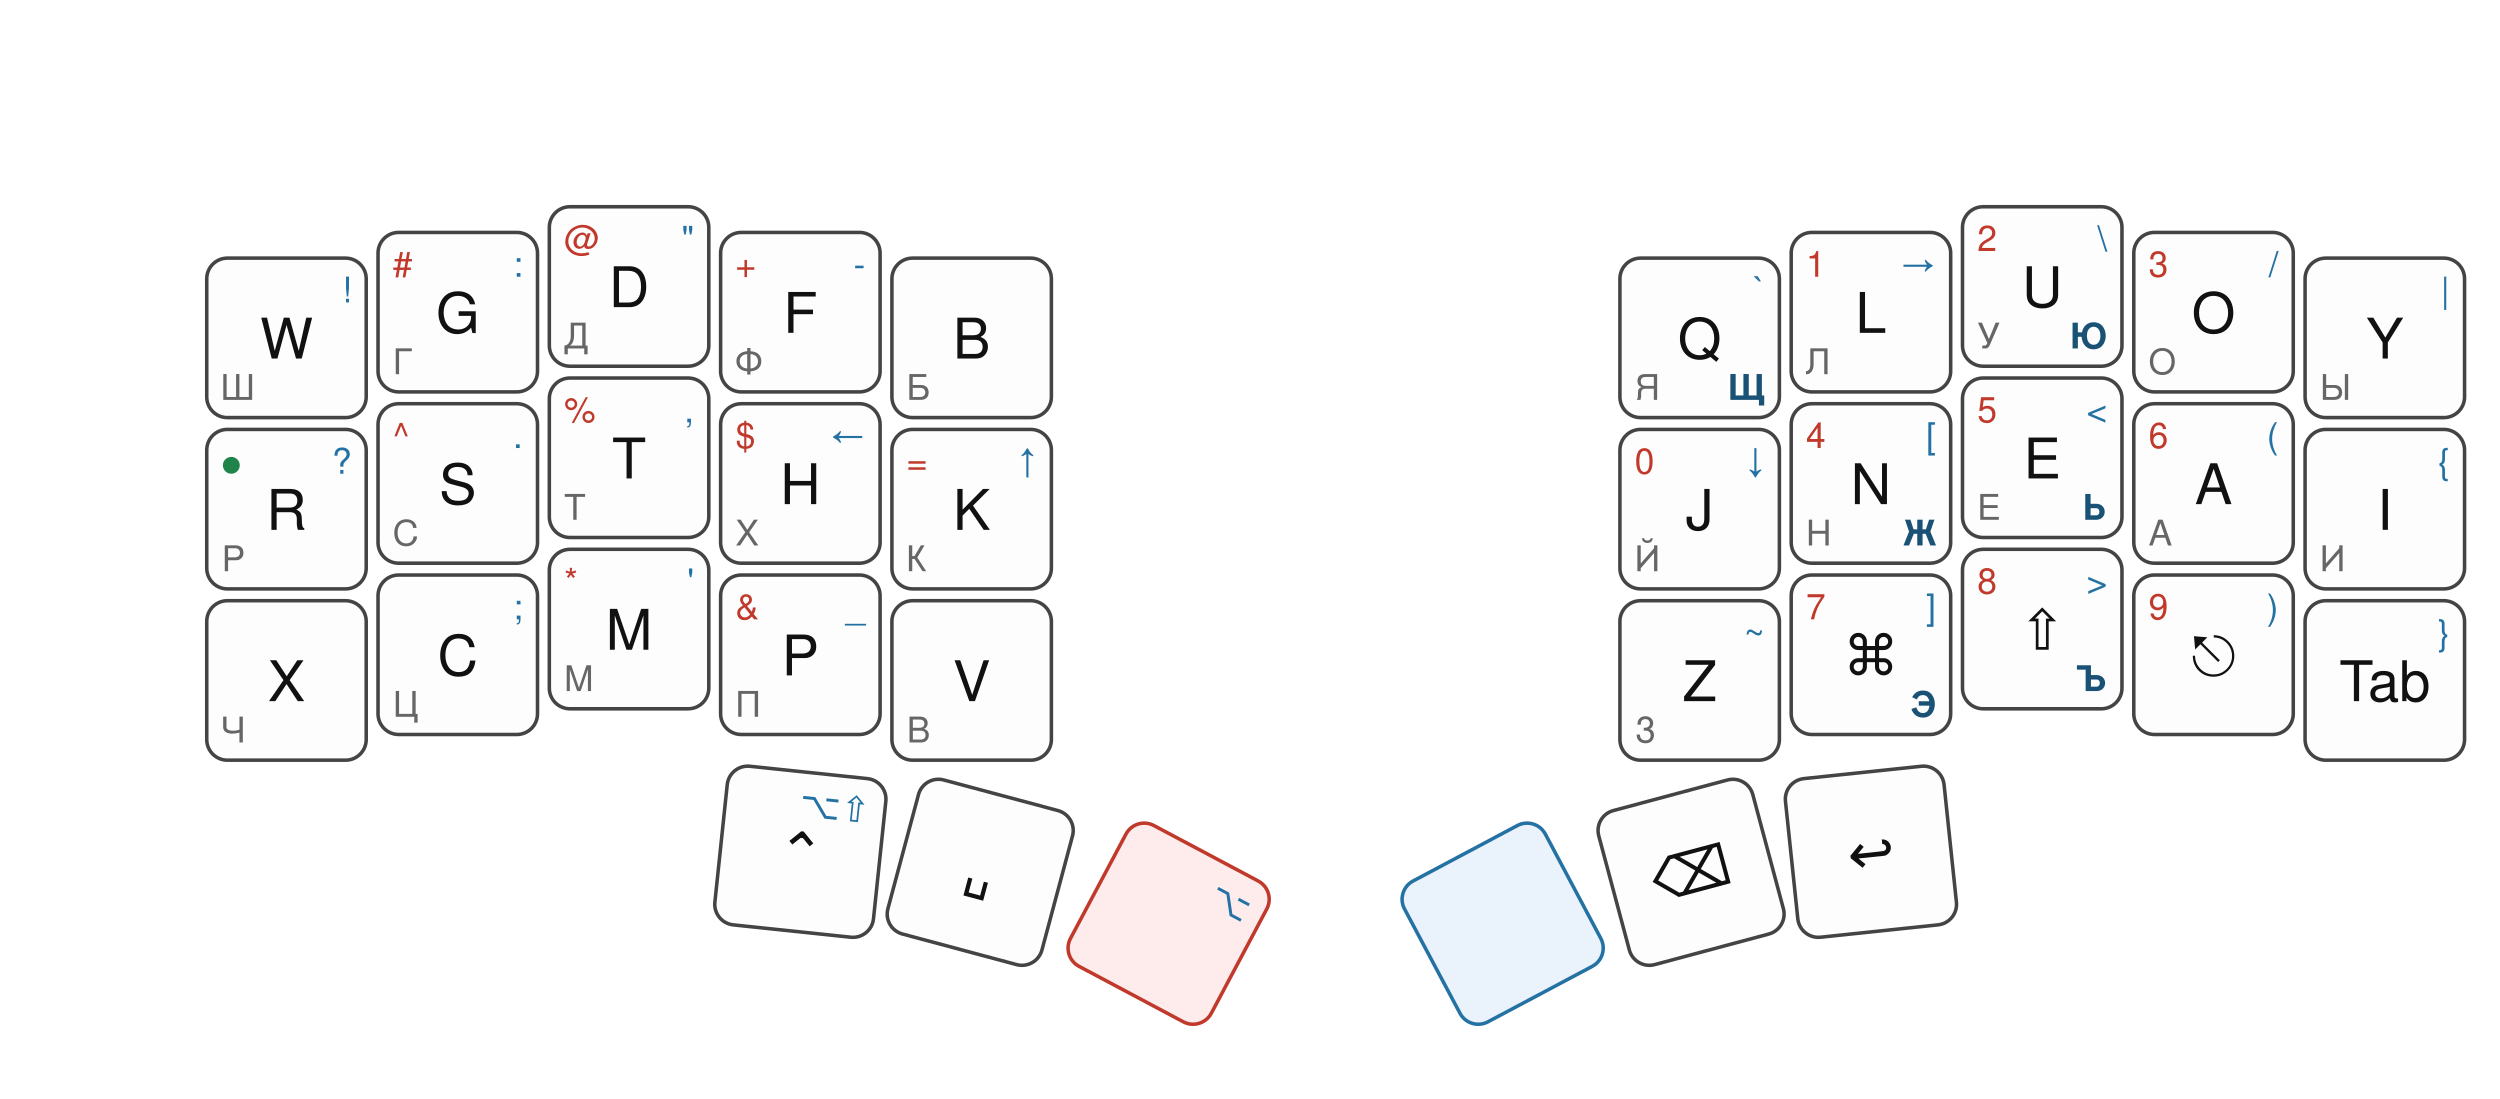
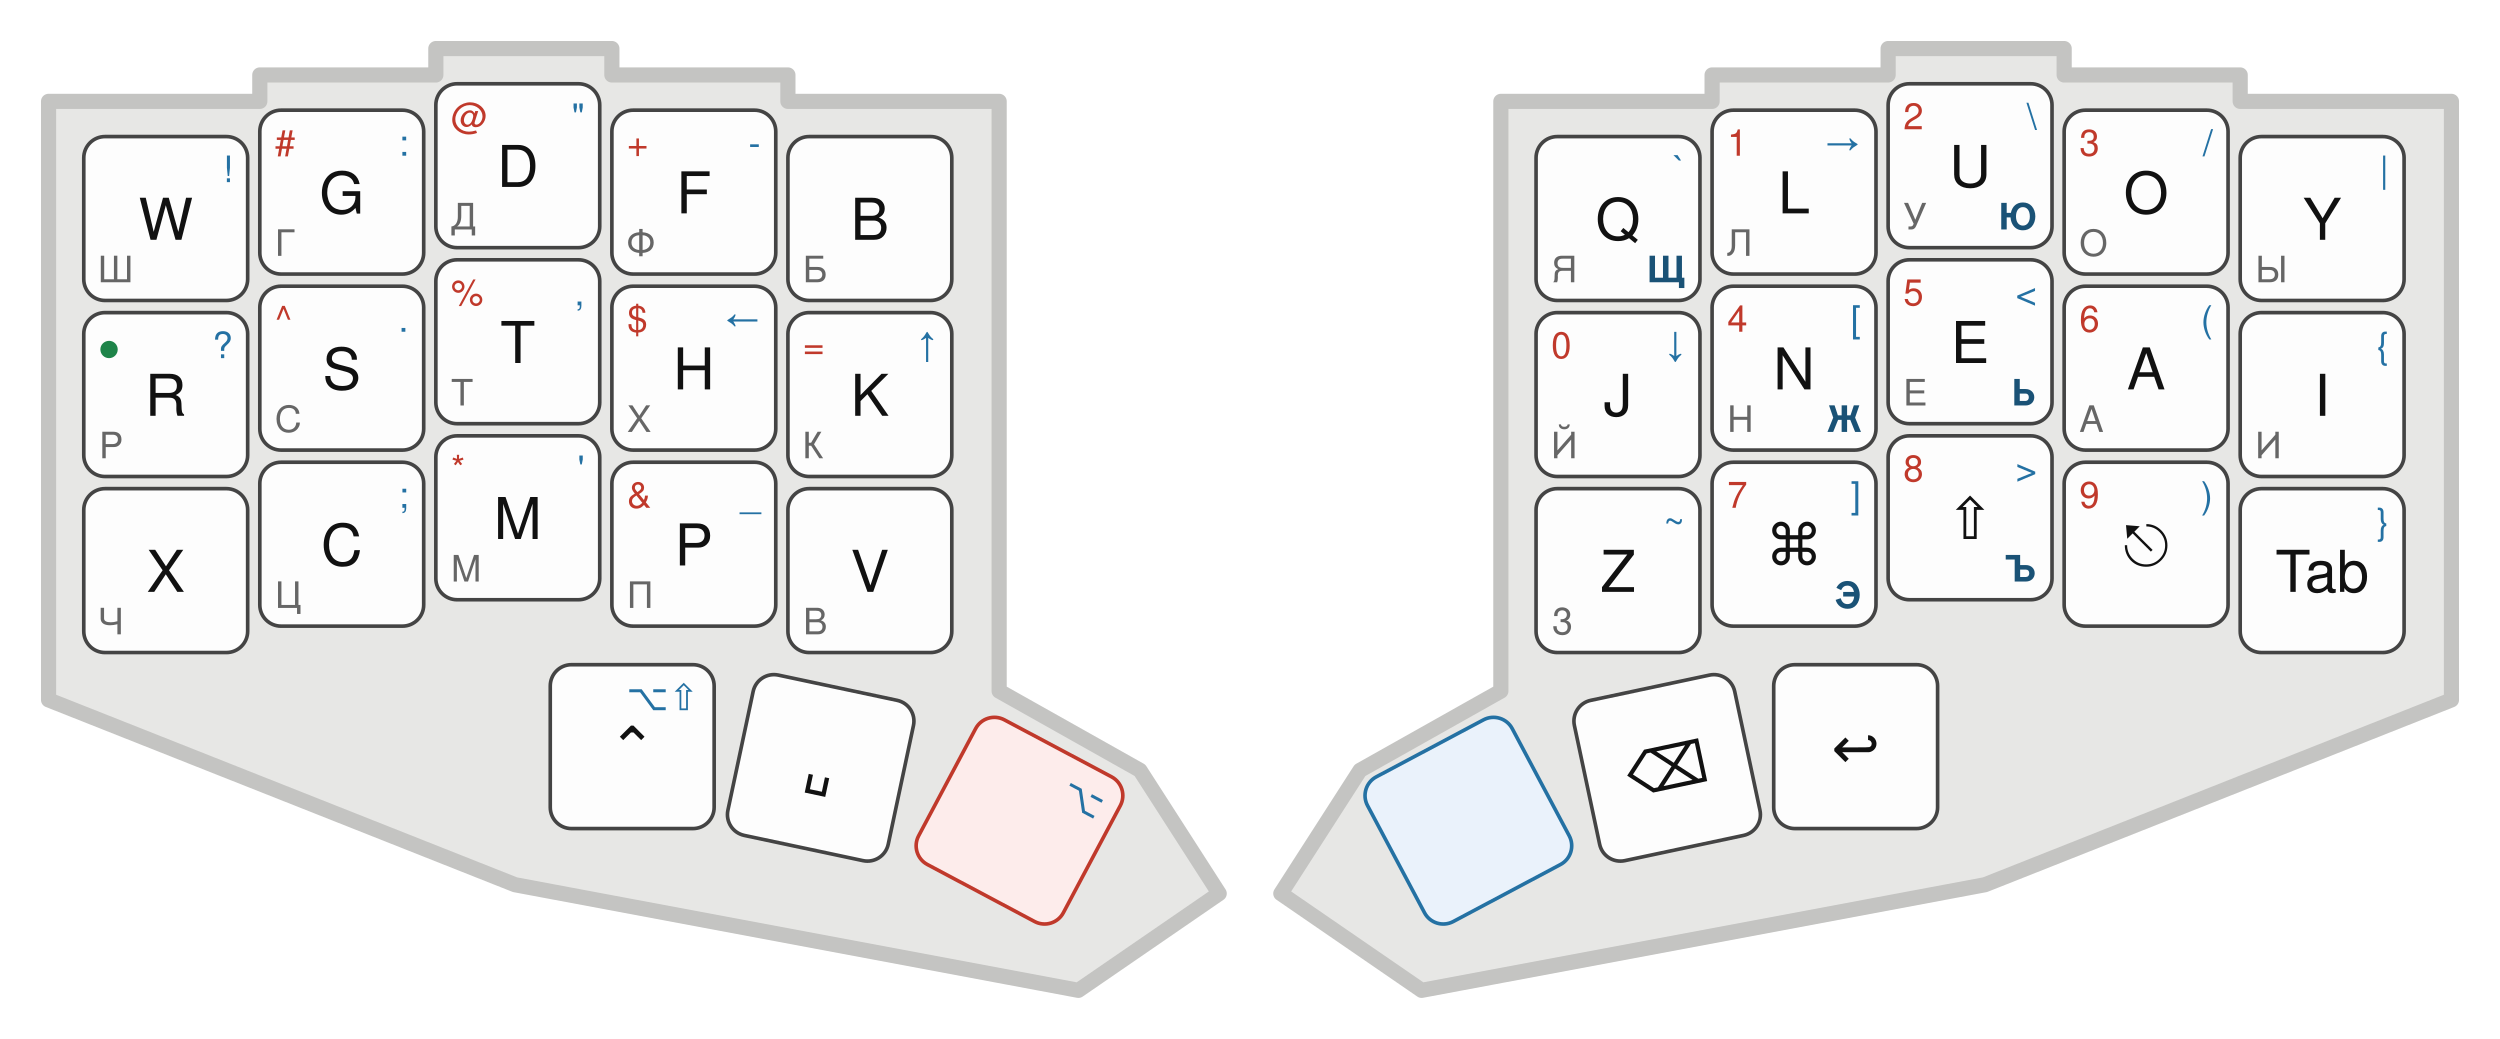
- <svg xmlns="http://www.w3.org/2000/svg" viewBox="0 0 846.5 372.06" font-family="Helvetica, Arial, sans-serif">
-   <style>.key{fill:#fdfdfd;stroke:#444;stroke-width:1.2;}.red-key{fill:#fdeceb;stroke:#c0392b;stroke-width:1.2;}.blue-key{fill:#eaf2fb;stroke:#2471a3;stroke-width:1.2;}.en{font-size:19px;fill:#111;}.ru{font-size:12px;fill:#666;}.red{font-size:12px;fill:#c0392b;}.blue{font-size:12px;fill:#2471a3;}.rublue{font-size:12px;fill:#1a5276;font-weight:bold;}</style>
-   <rect class="key" x="70" y="87.4" width="54" height="54" rx="7" />
-   <text class="en" x="97" y="121.4" text-anchor="middle">W</text>
-   <text class="blue" x="119" y="102.4" text-anchor="end">!</text>
-   <text class="ru" x="75" y="135.4">Ш</text>
-   <rect class="key" x="128" y="78.7" width="54" height="54" rx="7" />
-   <text class="en" x="155" y="112.7" text-anchor="middle">G</text>
-   <text class="red" x="133" y="93.7">#</text>
-   <text class="blue" x="177" y="93.7" text-anchor="end">:</text>
-   <text class="ru" x="133" y="126.7">Г</text>
-   <rect class="key" x="186" y="70" width="54" height="54" rx="7" />
-   <text class="en" x="213" y="104" text-anchor="middle">D</text>
-   <text class="red" x="191" y="85">@</text>
-   <text class="blue" x="235" y="85" text-anchor="end">"</text>
-   <text class="ru" x="191" y="118">Д</text>
-   <rect class="key" x="244" y="78.7" width="54" height="54" rx="7" />
-   <text class="en" x="271" y="112.7" text-anchor="middle">F</text>
-   <text class="red" x="249" y="93.7">+</text>
-   <text class="blue" x="293" y="93.7" text-anchor="end">-</text>
-   <text class="ru" x="249" y="126.7">Ф</text>
-   <rect class="key" x="302" y="87.4" width="54" height="54" rx="7" />
-   <text class="en" x="329" y="121.4" text-anchor="middle">B</text>
-   <text class="ru" x="307" y="135.4">Б</text>
-   <rect class="key" x="548.5" y="87.4" width="54" height="54" rx="7" />
-   <text class="en" x="575.5" y="121.4" text-anchor="middle">Q</text>
-   <text class="blue" x="597.5" y="102.4" text-anchor="end">`</text>
-   <text class="ru" x="553.5" y="135.4">Я</text>
-   <text class="rublue" x="597.5" y="135.4" text-anchor="end">Щ</text>
-   <rect class="key" x="606.5" y="78.7" width="54" height="54" rx="7" />
-   <text class="en" x="633.5" y="112.7" text-anchor="middle">L</text>
-   <text class="red" x="611.5" y="93.7">1</text>
-   <text class="blue" x="655.5" y="93.7" text-anchor="end">→</text>
-   <text class="ru" x="611.5" y="126.7">Л</text>
-   <rect class="key" x="664.5" y="70" width="54" height="54" rx="7" />
-   <text class="en" x="691.5" y="104" text-anchor="middle">U</text>
-   <text class="red" x="669.5" y="85">2</text>
-   <text class="blue" x="713.5" y="85" text-anchor="end">\</text>
-   <text class="ru" x="669.5" y="118">У</text>
-   <text class="rublue" x="713.5" y="118" text-anchor="end">Ю</text>
-   <rect class="key" x="722.5" y="78.7" width="54" height="54" rx="7" />
-   <text class="en" x="749.5" y="112.7" text-anchor="middle">O</text>
-   <text class="red" x="727.5" y="93.7">3</text>
-   <text class="blue" x="771.5" y="93.7" text-anchor="end">/</text>
-   <text class="ru" x="727.5" y="126.7">О</text>
-   <rect class="key" x="780.5" y="87.4" width="54" height="54" rx="7" />
-   <text class="en" x="807.5" y="121.4" text-anchor="middle">Y</text>
-   <text class="blue" x="829.5" y="102.4" text-anchor="end">|</text>
-   <text class="ru" x="785.5" y="135.4">Ы</text>
-   <rect class="key" x="70" y="145.4" width="54" height="54" rx="7" />
-   <text class="en" x="97" y="179.4" text-anchor="middle">R</text>
-   <text x="75" y="160.4" font-size="11" fill="#1e8449">●</text>
-   <text class="blue" x="119" y="160.4" text-anchor="end">?</text>
-   <text class="ru" x="75" y="193.4">Р</text>
-   <rect class="key" x="128" y="136.7" width="54" height="54" rx="7" />
-   <text class="en" x="155" y="170.7" text-anchor="middle">S</text>
-   <text class="red" x="133" y="151.7">^</text>
-   <text class="blue" x="177" y="151.7" text-anchor="end">.</text>
-   <text class="ru" x="133" y="184.7">С</text>
-   <rect class="key" x="186" y="128" width="54" height="54" rx="7" />
-   <text class="en" x="213" y="162" text-anchor="middle">T</text>
-   <text class="red" x="191" y="143">%</text>
-   <text class="blue" x="235" y="143" text-anchor="end">,</text>
-   <text class="ru" x="191" y="176">Т</text>
-   <rect class="key" x="244" y="136.7" width="54" height="54" rx="7" />
-   <text class="en" x="271" y="170.7" text-anchor="middle">H</text>
-   <text class="red" x="249" y="151.7">$</text>
-   <text class="blue" x="293" y="151.7" text-anchor="end">←</text>
-   <text class="ru" x="249" y="184.7">Х</text>
-   <rect class="key" x="302" y="145.4" width="54" height="54" rx="7" />
-   <text class="en" x="329" y="179.4" text-anchor="middle">K</text>
-   <text class="red" x="307" y="160.4">=</text>
-   <text class="blue" x="351" y="160.4" text-anchor="end">↑</text>
-   <text class="ru" x="307" y="193.4">К</text>
-   <rect class="key" x="548.5" y="145.4" width="54" height="54" rx="7" />
-   <text class="en" x="575.5" y="179.4" text-anchor="middle">J</text>
-   <text class="red" x="553.5" y="160.4">0</text>
-   <text class="blue" x="597.5" y="160.4" text-anchor="end">↓</text>
-   <text class="ru" x="553.5" y="193.4">Й</text>
-   <rect class="key" x="606.5" y="136.7" width="54" height="54" rx="7" />
-   <text class="en" x="633.5" y="170.7" text-anchor="middle">N</text>
-   <text class="red" x="611.5" y="151.7">4</text>
-   <text class="blue" x="655.5" y="151.7" text-anchor="end">[</text>
-   <text class="ru" x="611.5" y="184.7">Н</text>
-   <text class="rublue" x="655.5" y="184.7" text-anchor="end">Ж</text>
-   <rect class="key" x="664.5" y="128" width="54" height="54" rx="7" />
-   <text class="en" x="691.5" y="162" text-anchor="middle">E</text>
-   <text class="red" x="669.5" y="143">5</text>
-   <text class="blue" x="713.5" y="143" text-anchor="end">&lt;</text>
-   <text class="ru" x="669.5" y="176">Е</text>
-   <text class="rublue" x="713.5" y="176" text-anchor="end">Ь</text>
-   <rect class="key" x="722.5" y="136.7" width="54" height="54" rx="7" />
-   <text class="en" x="749.5" y="170.7" text-anchor="middle">A</text>
-   <text class="red" x="727.5" y="151.7">6</text>
-   <text class="blue" x="771.5" y="151.7" text-anchor="end">(</text>
-   <text class="ru" x="727.5" y="184.7">А</text>
-   <rect class="key" x="780.5" y="145.4" width="54" height="54" rx="7" />
-   <text class="en" x="807.5" y="179.4" text-anchor="middle">I</text>
-   <text class="blue" x="829.5" y="160.4" text-anchor="end">{</text>
-   <text class="ru" x="785.5" y="193.4">И</text>
-   <rect class="key" x="70" y="203.4" width="54" height="54" rx="7" />
-   <text class="en" x="97" y="237.4" text-anchor="middle">X</text>
-   <text class="ru" x="75" y="251.4">Ч</text>
-   <rect class="key" x="128" y="194.7" width="54" height="54" rx="7" />
-   <text class="en" x="155" y="228.7" text-anchor="middle">C</text>
-   <text class="blue" x="177" y="209.7" text-anchor="end">;</text>
-   <text class="ru" x="133" y="242.7">Ц</text>
-   <rect class="key" x="186" y="186" width="54" height="54" rx="7" />
-   <text class="en" x="213" y="220" text-anchor="middle">M</text>
-   <text class="red" x="191" y="201">*</text>
-   <text class="blue" x="235" y="201" text-anchor="end">'</text>
-   <text class="ru" x="191" y="234">М</text>
-   <rect class="key" x="244" y="194.7" width="54" height="54" rx="7" />
-   <text class="en" x="271" y="228.7" text-anchor="middle">P</text>
-   <text class="red" x="249" y="209.7">&amp;</text>
-   <text class="blue" x="293" y="209.7" text-anchor="end">_</text>
-   <text class="ru" x="249" y="242.7">П</text>
-   <rect class="key" x="302" y="203.4" width="54" height="54" rx="7" />
-   <text class="en" x="329" y="237.4" text-anchor="middle">V</text>
-   <text class="ru" x="307" y="251.4">В</text>
-   <rect class="key" x="548.5" y="203.4" width="54" height="54" rx="7" />
-   <text class="en" x="575.5" y="237.4" text-anchor="middle">Z</text>
-   <text class="blue" x="597.5" y="218.4" text-anchor="end">~</text>
-   <text class="ru" x="553.5" y="251.4">З</text>
-   <rect class="key" x="606.5" y="194.7" width="54" height="54" rx="7" />
-   <text class="en" x="633.5" y="228.7" text-anchor="middle">⌘</text>
-   <text class="red" x="611.5" y="209.7">7</text>
-   <text class="blue" x="655.5" y="209.7" text-anchor="end">]</text>
-   <text class="rublue" x="655.5" y="242.7" text-anchor="end">Э</text>
-   <rect class="key" x="664.5" y="186" width="54" height="54" rx="7" />
-   <text class="en" x="691.5" y="220" text-anchor="middle">⇧</text>
-   <text class="red" x="669.5" y="201">8</text>
-   <text class="blue" x="713.5" y="201" text-anchor="end">&gt;</text>
-   <text class="rublue" x="713.5" y="234" text-anchor="end">Ъ</text>
-   <rect class="key" x="722.5" y="194.7" width="54" height="54" rx="7" />
-   <text class="en" x="749.5" y="228.7" text-anchor="middle">⎋</text>
-   <text class="red" x="727.5" y="209.7">9</text>
-   <text class="blue" x="771.5" y="209.7" text-anchor="end">)</text>
-   <rect class="key" x="780.5" y="203.4" width="54" height="54" rx="7" />
-   <text class="en" x="807.5" y="237.4" text-anchor="middle">Tab</text>
-   <text class="blue" x="829.5" y="218.4" text-anchor="end">}</text>
-   <g transform="rotate(6, 271, 288.4)">
-     <rect class="key" x="244" y="261.4" width="54" height="54" rx="7" />
-     <text class="en" x="271" y="295.4" text-anchor="middle">⌃</text>
-     <text class="blue" x="293" y="276.4" text-anchor="end">⌥⇧</text>
-   </g>
-   <g transform="rotate(15, 331.9, 295.36)">
-     <rect class="key" x="304.9" y="268.36" width="54" height="54" rx="7" />
-     <text class="en" x="331.9" y="302.36" text-anchor="middle">␣</text>
-   </g>
-   <g transform="rotate(28, 395.7, 312.76)">
-     <rect class="red-key" x="368.7" y="285.76" width="54" height="54" rx="7" />
-     <text class="blue" x="417.7" y="300.76" text-anchor="end">⌥</text>
-   </g>
-   <g transform="rotate(-28, 508.8, 312.76)">
-     <rect class="blue-key" x="481.8" y="285.76" width="54" height="54" rx="7" />
-   </g>
-   <g transform="rotate(-15, 572.6, 295.36)">
-     <rect class="key" x="545.6" y="268.36" width="54" height="54" rx="7" />
-     <text class="en" x="572.6" y="302.36" text-anchor="middle">⌫</text>
-   </g>
-   <g transform="rotate(-6, 633.5, 288.4)">
-     <rect class="key" x="606.5" y="261.4" width="54" height="54" rx="7" />
-     <text class="en" x="633.5" y="295.4" text-anchor="middle">↩</text>
+ <svg xmlns="http://www.w3.org/2000/svg" viewBox="0 0 823.7 342.3" font-family="Helvetica, Arial, sans-serif">
+   <style>.case{fill:#e7e7e5;stroke:#c4c4c2;stroke-width:5;stroke-linejoin:round;}.key{fill:#fdfdfd;stroke:#444;stroke-width:1.2;}.red-key{fill:#fdeceb;stroke:#c0392b;stroke-width:1.2;}.blue-key{fill:#eaf2fb;stroke:#2471a3;stroke-width:1.2;}.en{font-size:19px;fill:#111;}.ru{font-size:12px;fill:#666;}.red{font-size:12px;fill:#c0392b;}.blue{font-size:12px;fill:#2471a3;}.rublue{font-size:12px;fill:#1a5276;font-weight:bold;}</style>
+   <g transform="translate(-30.4, -30.4)">
+     <polygon class="case" points="46.4,63.8 116.0,63.8 116.0,55.1 174.0,55.1 174.0,46.4 232.0,46.4 232.0,55.1 290.0,55.1 290.0,63.8 359.6,63.8 359.6,258.1 406.0,284.2 432.1,324.8 385.7,356.7 200.1,321.9 46.4,261.0" />
+     <polygon class="case" points="838.1,63.8 768.5,63.8 768.5,55.1 710.5,55.1 710.5,46.4 652.5,46.4 652.5,55.1 594.5,55.1 594.5,63.8 524.9,63.8 524.9,258.1 478.5,284.2 452.4,324.8 498.8,356.7 684.4,321.9 838.1,261.0" />
+     <rect class="key" x="58.0" y="75.4" width="54" height="54" rx="7" />
+     <text class="en" x="85.0" y="109.4" text-anchor="middle">W</text>
+     <text class="blue" x="107.0" y="90.4" text-anchor="end">!</text>
+     <text class="ru" x="63.0" y="123.4">Ш</text>
+     <rect class="key" x="116.0" y="66.7" width="54" height="54" rx="7" />
+     <text class="en" x="143.0" y="100.7" text-anchor="middle">G</text>
+     <text class="red" x="121.0" y="81.7">#</text>
+     <text class="blue" x="165.0" y="81.7" text-anchor="end">:</text>
+     <text class="ru" x="121.0" y="114.7">Г</text>
+     <rect class="key" x="174.0" y="58.0" width="54" height="54" rx="7" />
+     <text class="en" x="201.0" y="92.0" text-anchor="middle">D</text>
+     <text class="red" x="179.0" y="73.0">@</text>
+     <text class="blue" x="223.0" y="73.0" text-anchor="end">"</text>
+     <text class="ru" x="179.0" y="106.0">Д</text>
+     <rect class="key" x="232.0" y="66.7" width="54" height="54" rx="7" />
+     <text class="en" x="259.0" y="100.7" text-anchor="middle">F</text>
+     <text class="red" x="237.0" y="81.7">+</text>
+     <text class="blue" x="281.0" y="81.7" text-anchor="end">-</text>
+     <text class="ru" x="237.0" y="114.7">Ф</text>
+     <rect class="key" x="290.0" y="75.4" width="54" height="54" rx="7" />
+     <text class="en" x="317.0" y="109.4" text-anchor="middle">B</text>
+     <text class="ru" x="295.0" y="123.4">Б</text>
+     <rect class="key" x="536.5" y="75.4" width="54" height="54" rx="7" />
+     <text class="en" x="563.5" y="109.4" text-anchor="middle">Q</text>
+     <text class="blue" x="585.5" y="90.4" text-anchor="end">`</text>
+     <text class="ru" x="541.5" y="123.4">Я</text>
+     <text class="rublue" x="585.5" y="123.4" text-anchor="end">Щ</text>
+     <rect class="key" x="594.5" y="66.7" width="54" height="54" rx="7" />
+     <text class="en" x="621.5" y="100.7" text-anchor="middle">L</text>
+     <text class="red" x="599.5" y="81.7">1</text>
+     <text class="blue" x="643.5" y="81.7" text-anchor="end">→</text>
+     <text class="ru" x="599.5" y="114.7">Л</text>
+     <rect class="key" x="652.5" y="58.0" width="54" height="54" rx="7" />
+     <text class="en" x="679.5" y="92.0" text-anchor="middle">U</text>
+     <text class="red" x="657.5" y="73.0">2</text>
+     <text class="blue" x="701.5" y="73.0" text-anchor="end">\</text>
+     <text class="ru" x="657.5" y="106.0">У</text>
+     <text class="rublue" x="701.5" y="106.0" text-anchor="end">Ю</text>
+     <rect class="key" x="710.5" y="66.7" width="54" height="54" rx="7" />
+     <text class="en" x="737.5" y="100.7" text-anchor="middle">O</text>
+     <text class="red" x="715.5" y="81.7">3</text>
+     <text class="blue" x="759.5" y="81.7" text-anchor="end">/</text>
+     <text class="ru" x="715.5" y="114.7">О</text>
+     <rect class="key" x="768.5" y="75.4" width="54" height="54" rx="7" />
+     <text class="en" x="795.5" y="109.4" text-anchor="middle">Y</text>
+     <text class="blue" x="817.5" y="90.4" text-anchor="end">|</text>
+     <text class="ru" x="773.5" y="123.4">Ы</text>
+     <rect class="key" x="58.0" y="133.4" width="54" height="54" rx="7" />
+     <text class="en" x="85.0" y="167.4" text-anchor="middle">R</text>
+     <text x="63.0" y="148.4" font-size="11" fill="#1e8449">●</text>
+     <text class="blue" x="107.0" y="148.4" text-anchor="end">?</text>
+     <text class="ru" x="63.0" y="181.4">Р</text>
+     <rect class="key" x="116.0" y="124.7" width="54" height="54" rx="7" />
+     <text class="en" x="143.0" y="158.7" text-anchor="middle">S</text>
+     <text class="red" x="121.0" y="139.7">^</text>
+     <text class="blue" x="165.0" y="139.7" text-anchor="end">.</text>
+     <text class="ru" x="121.0" y="172.7">С</text>
+     <rect class="key" x="174.0" y="116.0" width="54" height="54" rx="7" />
+     <text class="en" x="201.0" y="150.0" text-anchor="middle">T</text>
+     <text class="red" x="179.0" y="131.0">%</text>
+     <text class="blue" x="223.0" y="131.0" text-anchor="end">,</text>
+     <text class="ru" x="179.0" y="164.0">Т</text>
+     <rect class="key" x="232.0" y="124.7" width="54" height="54" rx="7" />
+     <text class="en" x="259.0" y="158.7" text-anchor="middle">H</text>
+     <text class="red" x="237.0" y="139.7">$</text>
+     <text class="blue" x="281.0" y="139.7" text-anchor="end">←</text>
+     <text class="ru" x="237.0" y="172.7">Х</text>
+     <rect class="key" x="290.0" y="133.4" width="54" height="54" rx="7" />
+     <text class="en" x="317.0" y="167.4" text-anchor="middle">K</text>
+     <text class="red" x="295.0" y="148.4">=</text>
+     <text class="blue" x="339.0" y="148.4" text-anchor="end">↑</text>
+     <text class="ru" x="295.0" y="181.4">К</text>
+     <rect class="key" x="536.5" y="133.4" width="54" height="54" rx="7" />
+     <text class="en" x="563.5" y="167.4" text-anchor="middle">J</text>
+     <text class="red" x="541.5" y="148.4">0</text>
+     <text class="blue" x="585.5" y="148.4" text-anchor="end">↓</text>
+     <text class="ru" x="541.5" y="181.4">Й</text>
+     <rect class="key" x="594.5" y="124.7" width="54" height="54" rx="7" />
+     <text class="en" x="621.5" y="158.7" text-anchor="middle">N</text>
+     <text class="red" x="599.5" y="139.7">4</text>
+     <text class="blue" x="643.5" y="139.7" text-anchor="end">[</text>
+     <text class="ru" x="599.5" y="172.7">Н</text>
+     <text class="rublue" x="643.5" y="172.7" text-anchor="end">Ж</text>
+     <rect class="key" x="652.5" y="116.0" width="54" height="54" rx="7" />
+     <text class="en" x="679.5" y="150.0" text-anchor="middle">E</text>
+     <text class="red" x="657.5" y="131.0">5</text>
+     <text class="blue" x="701.5" y="131.0" text-anchor="end">&lt;</text>
+     <text class="ru" x="657.5" y="164.0">Е</text>
+     <text class="rublue" x="701.5" y="164.0" text-anchor="end">Ь</text>
+     <rect class="key" x="710.5" y="124.7" width="54" height="54" rx="7" />
+     <text class="en" x="737.5" y="158.7" text-anchor="middle">A</text>
+     <text class="red" x="715.5" y="139.7">6</text>
+     <text class="blue" x="759.5" y="139.7" text-anchor="end">(</text>
+     <text class="ru" x="715.5" y="172.7">А</text>
+     <rect class="key" x="768.5" y="133.4" width="54" height="54" rx="7" />
+     <text class="en" x="795.5" y="167.4" text-anchor="middle">I</text>
+     <text class="blue" x="817.5" y="148.4" text-anchor="end">{</text>
+     <text class="ru" x="773.5" y="181.4">И</text>
+     <rect class="key" x="58.0" y="191.4" width="54" height="54" rx="7" />
+     <text class="en" x="85.0" y="225.4" text-anchor="middle">X</text>
+     <text class="ru" x="63.0" y="239.4">Ч</text>
+     <rect class="key" x="116.0" y="182.7" width="54" height="54" rx="7" />
+     <text class="en" x="143.0" y="216.7" text-anchor="middle">C</text>
+     <text class="blue" x="165.0" y="197.7" text-anchor="end">;</text>
+     <text class="ru" x="121.0" y="230.7">Ц</text>
+     <rect class="key" x="174.0" y="174.0" width="54" height="54" rx="7" />
+     <text class="en" x="201.0" y="208.0" text-anchor="middle">M</text>
+     <text class="red" x="179.0" y="189.0">*</text>
+     <text class="blue" x="223.0" y="189.0" text-anchor="end">'</text>
+     <text class="ru" x="179.0" y="222.0">М</text>
+     <rect class="key" x="232.0" y="182.7" width="54" height="54" rx="7" />
+     <text class="en" x="259.0" y="216.7" text-anchor="middle">P</text>
+     <text class="red" x="237.0" y="197.7">&amp;</text>
+     <text class="blue" x="281.0" y="197.7" text-anchor="end">_</text>
+     <text class="ru" x="237.0" y="230.7">П</text>
+     <rect class="key" x="290.0" y="191.4" width="54" height="54" rx="7" />
+     <text class="en" x="317.0" y="225.4" text-anchor="middle">V</text>
+     <text class="ru" x="295.0" y="239.4">В</text>
+     <rect class="key" x="536.5" y="191.4" width="54" height="54" rx="7" />
+     <text class="en" x="563.5" y="225.4" text-anchor="middle">Z</text>
+     <text class="blue" x="585.5" y="206.4" text-anchor="end">~</text>
+     <text class="ru" x="541.5" y="239.4">З</text>
+     <rect class="key" x="594.5" y="182.7" width="54" height="54" rx="7" />
+     <text class="en" x="621.5" y="216.7" text-anchor="middle">⌘</text>
+     <text class="red" x="599.5" y="197.7">7</text>
+     <text class="blue" x="643.5" y="197.7" text-anchor="end">]</text>
+     <text class="rublue" x="643.5" y="230.7" text-anchor="end">Э</text>
+     <rect class="key" x="652.5" y="174.0" width="54" height="54" rx="7" />
+     <text class="en" x="679.5" y="208.0" text-anchor="middle">⇧</text>
+     <text class="red" x="657.5" y="189.0">8</text>
+     <text class="blue" x="701.5" y="189.0" text-anchor="end">&gt;</text>
+     <text class="rublue" x="701.5" y="222.0" text-anchor="end">Ъ</text>
+     <rect class="key" x="710.5" y="182.7" width="54" height="54" rx="7" />
+     <text class="en" x="737.5" y="216.7" text-anchor="middle">⎋</text>
+     <text class="red" x="715.5" y="197.7">9</text>
+     <text class="blue" x="759.5" y="197.7" text-anchor="end">)</text>
+     <rect class="key" x="768.5" y="191.4" width="54" height="54" rx="7" />
+     <text class="en" x="795.5" y="225.4" text-anchor="middle">Tab</text>
+     <text class="blue" x="817.5" y="206.4" text-anchor="end">}</text>
+     <rect class="key" x="211.7" y="249.4" width="54" height="54" rx="7" />
+     <text class="en" x="238.7" y="283.4" text-anchor="middle">⌃</text>
+     <text class="blue" x="260.7" y="264.4" text-anchor="end">⌥⇧</text>
+     <g transform="rotate(12, 300.8, 283.4)">
+       <rect class="key" x="273.8" y="256.4" width="54" height="54" rx="7" />
+       <text class="en" x="300.8" y="290.4" text-anchor="middle">␣</text>
+     </g>
+     <g transform="rotate(28, 366.3, 300.8)">
+       <rect class="red-key" x="339.3" y="273.8" width="54" height="54" rx="7" />
+       <text class="blue" x="388.3" y="288.8" text-anchor="end">⌥</text>
+     </g>
+     <g transform="rotate(-28, 514.2, 300.8)">
+       <rect class="blue-key" x="487.2" y="273.8" width="54" height="54" rx="7" />
+     </g>
+     <g transform="rotate(-12, 579.7, 283.4)">
+       <rect class="key" x="552.7" y="256.4" width="54" height="54" rx="7" />
+       <text class="en" x="579.7" y="290.4" text-anchor="middle">⌫</text>
+     </g>
+     <rect class="key" x="614.8" y="249.4" width="54" height="54" rx="7" />
+     <text class="en" x="641.8" y="283.4" text-anchor="middle">↩</text>
  </g>
</svg>
